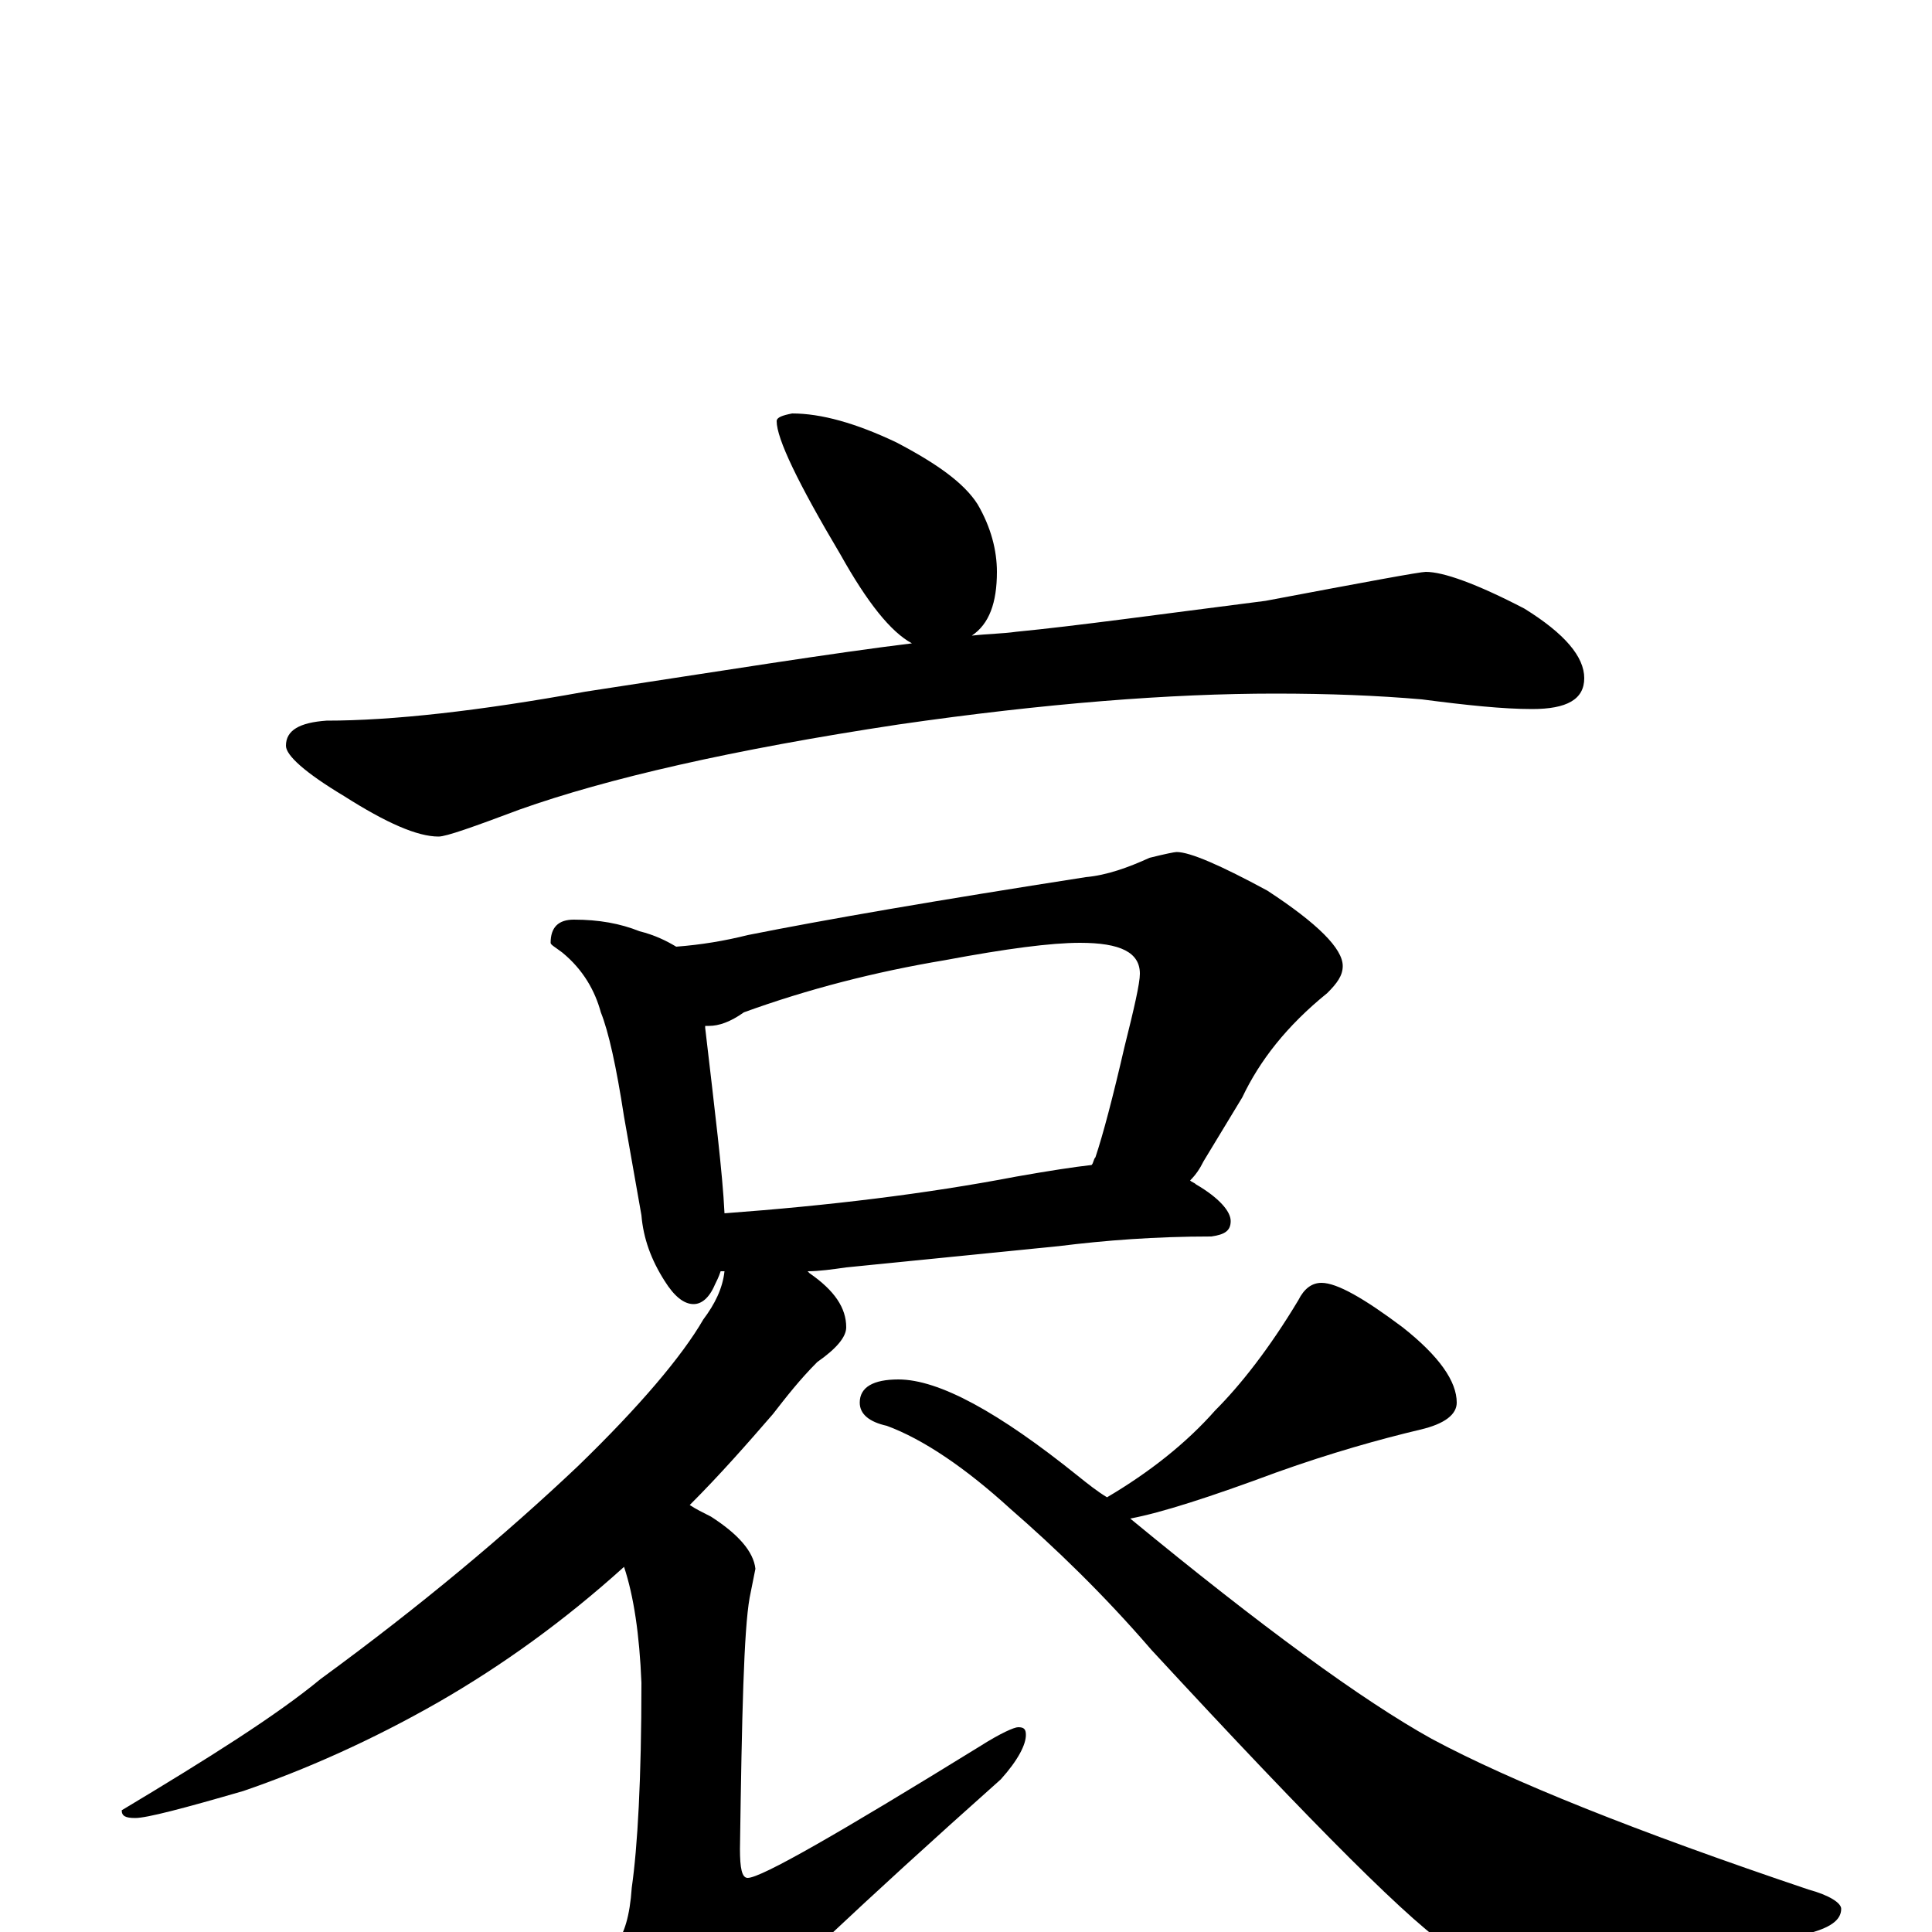
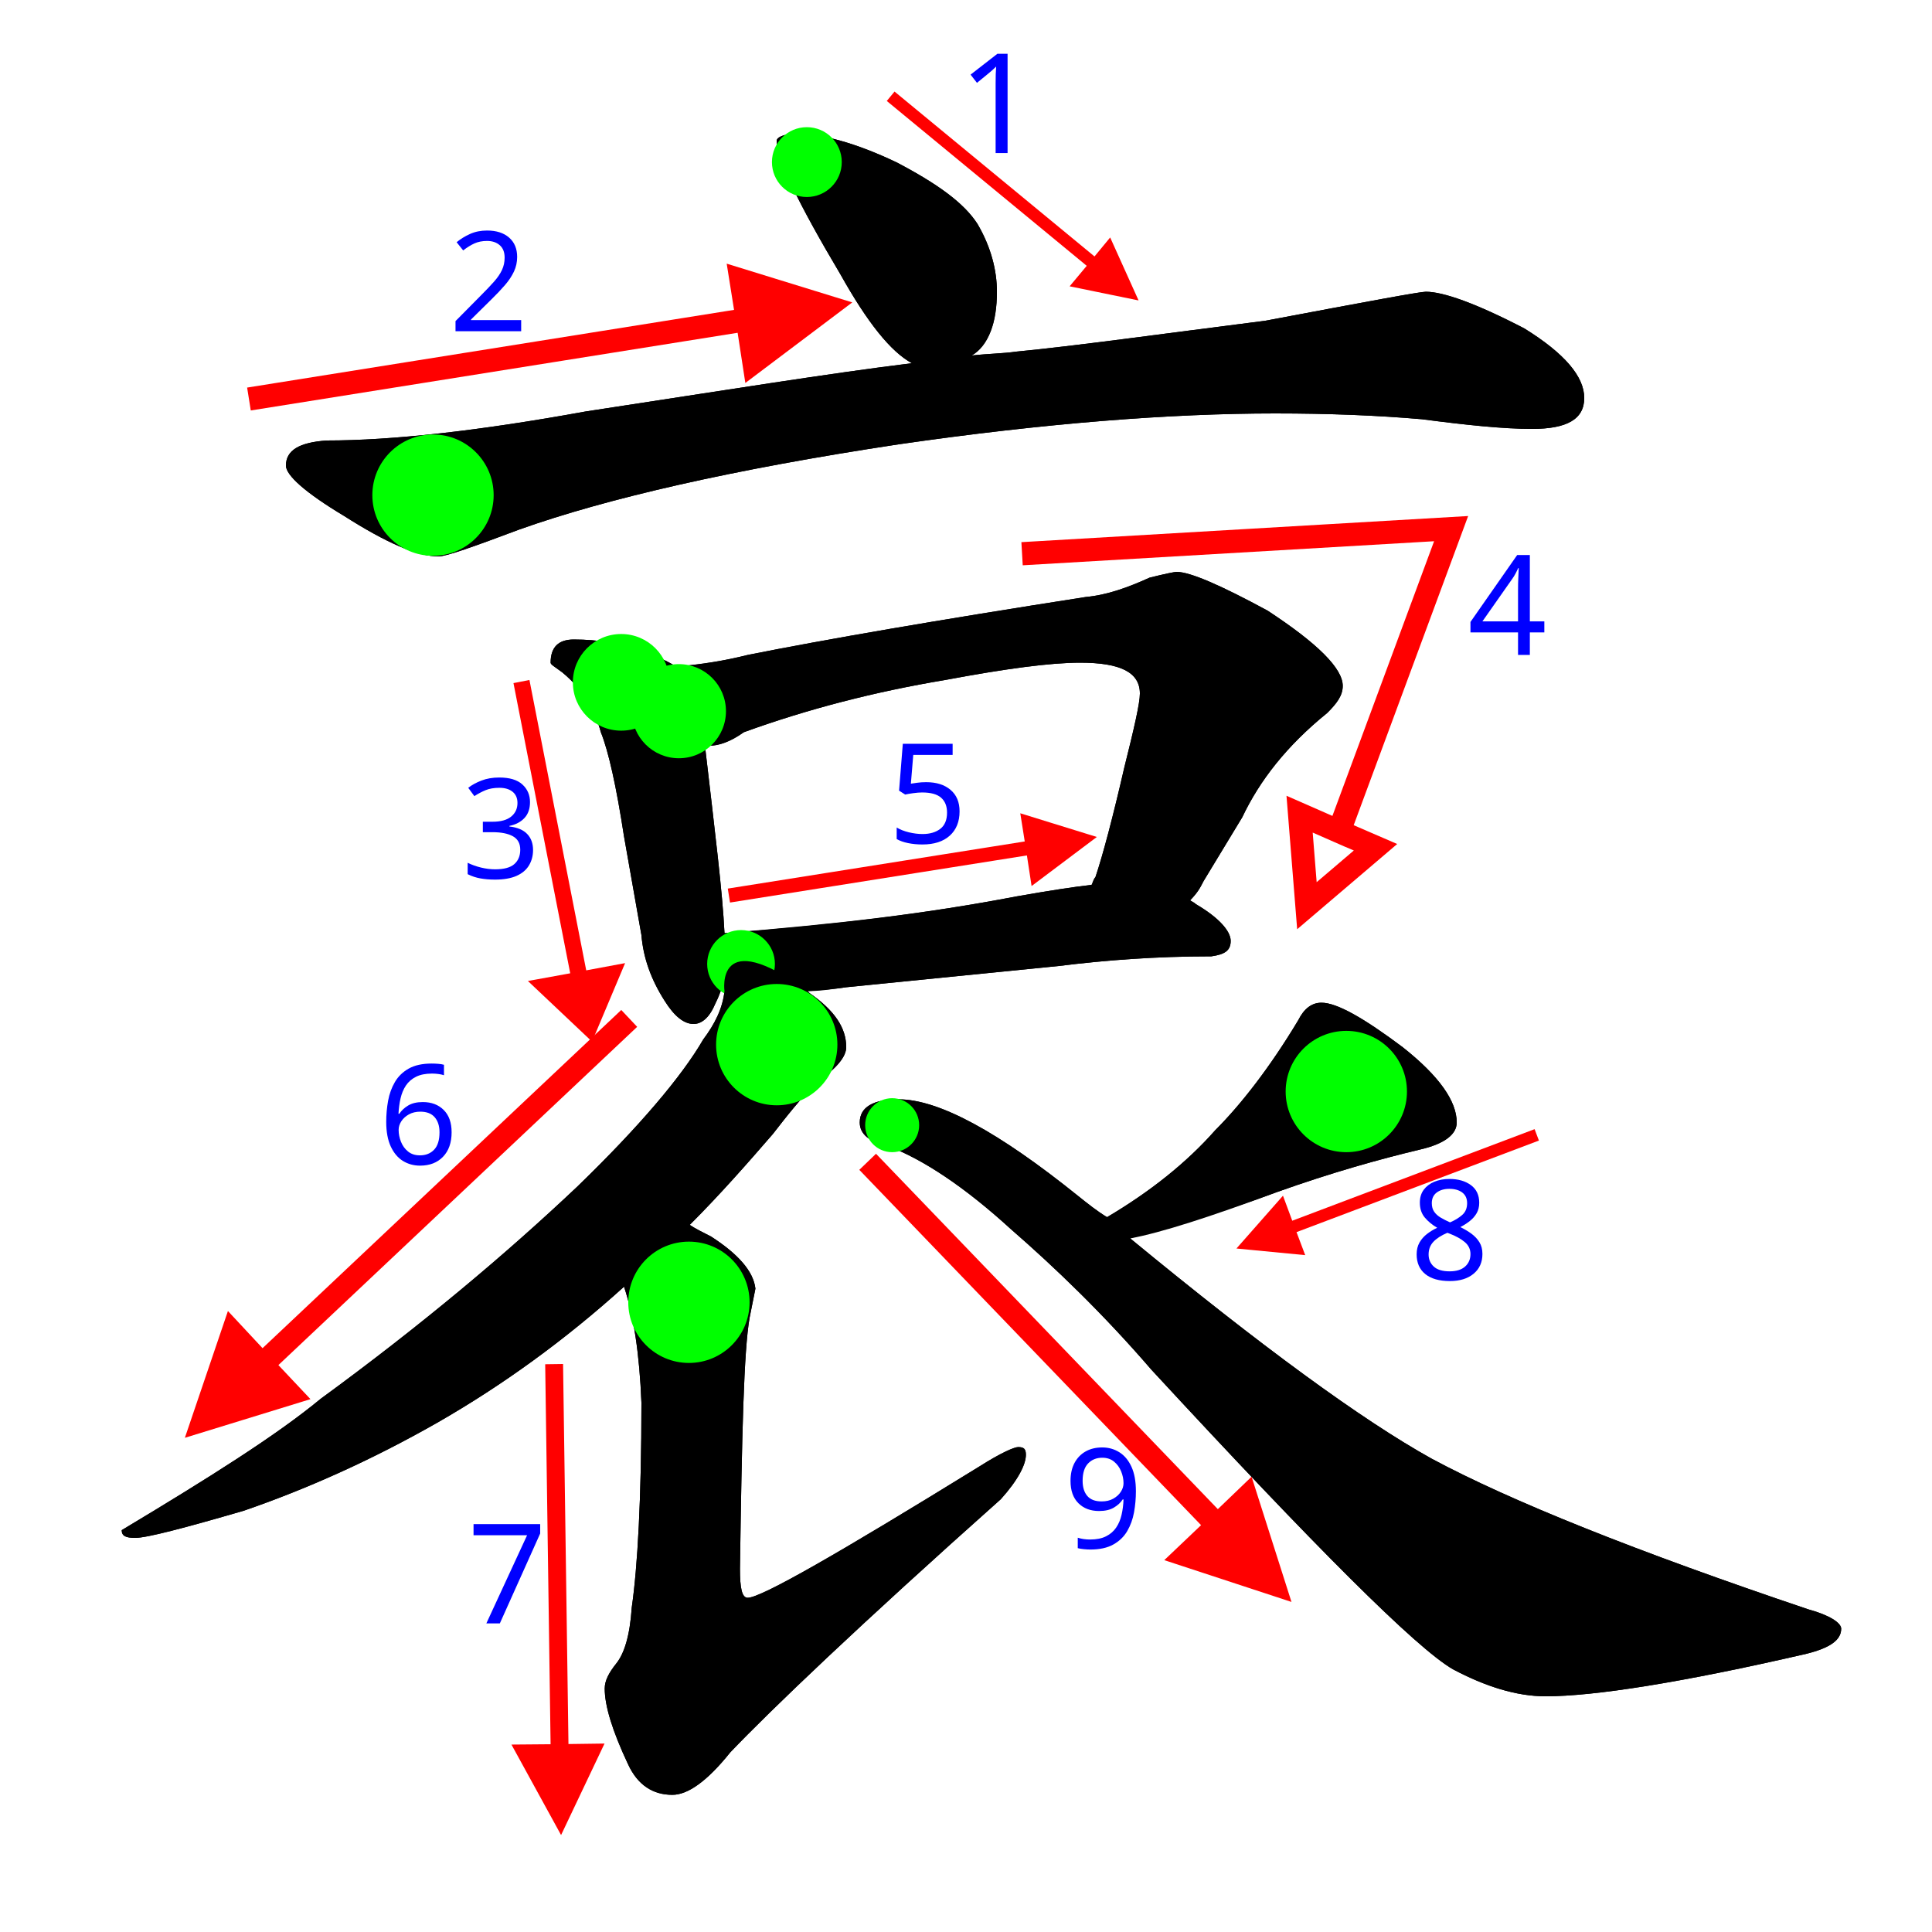
- <svg xmlns="http://www.w3.org/2000/svg" version="1.1" id="Layer_1" x="0px" y="145px" width="1000px" height="1000px" viewBox="0 0 1000 1000" enable-background="new 0 0 1000 1000" xml:space="preserve">
+ <svg xmlns="http://www.w3.org/2000/svg" version="1.1" x="0px" y="0px" width="1000px" height="1000px" viewBox="0 0 1000 1000" enable-background="new 0 0 1000 1000" xml:space="preserve">
  <g id="Layer_1">
-     <path id="glyph" transform="matrix(1 0 0 -1 0 1000)" d="M410,786C425,786 443,781 464,771C485,760 499,750 506,739C513,727 516,715 516,704C516,688 512,677 503,671C512,672 519,672 526,673C557,676 600,682 655,689C708,699 735,704 738,704C747,704 764,698 789,685C810,672 820,660 820,649C820,638 811,633 793,633C778,633 759,635 736,638C713,640 688,641 660,641C606,641 541,636 465,625C379,612 314,597 269,581C245,572 231,567 227,567C216,567 200,574 178,588C158,600 148,609 148,614C148,622 155,626 169,627C203,627 248,632 303,642C375,653 431,662 472,667C461,673 449,688 435,713C413,750 402,773 402,782C402,784 405,785 410,786M297,524C310,524 321,522 331,518C339,516 345,513 350,510C363,511 375,513 387,516C427,524 485,534 562,546C573,547 584,551 595,556C603,558 608,559 609,559C616,559 632,552 656,539C682,522 695,509 695,500C695,495 692,491 687,486C666,469 652,451 643,432l-20,-33C621,395 619,392 616,389C617,388 618,388 619,387C631,380 637,373 637,368C637,363 634,361 627,360C598,360 572,358 548,355l-110,-11C431,343 424,342 418,342l1,-1C432,332 438,323 438,313C438,308 433,302 423,295C414,286 407,277 400,268C387,253 373,237 357,221C360,219 364,217 368,215C382,206 390,197 391,188C390,183 389,178 388,173C385,156 384,113 383,43C383,33 384,28 387,28C394,28 434,51 507,96C518,103 525,106 527,106C530,106 531,105 531,102C531,97 527,89 518,79C445,14 399,-30 378,-52C366,-67 356,-74 348,-74C338,-74 330,-69 325,-58C317,-41 313,-28 313,-19C313,-15 315,-11 319,-6C323,-1 326,8 327,23C330,44 332,79 332,129C331,154 328,174 323,189C292,161 260,138 227,119C192,99 158,84 126,73C95,64 76,59 70,59C65,59 63,60 63,63C108,90 143,112 166,131C218,169 262,206 299,241C331,272 353,298 364,317C370,325 374,333 375,342C374,342 374,342 373,342C372,339 371,337 370,335C367,328 363,325 359,325C354,325 349,329 344,337C337,348 333,359 332,371l-9,51C319,448 315,466 311,476C308,487 302,498 291,507C287,510 285,511 285,512C285,520 289,524 297,524M375,372C429,376 479,382 526,391C543,394 556,396 565,397C566,398 566,400 567,401C571,413 576,432 582,458C587,478 590,491 590,496C590,507 580,512 559,512C544,512 521,509 489,503C453,497 418,488 385,476C378,471 372,469 367,469C366,469 366,469 365,469l0,-1C370,425 374,393 375,372M684,336C692,336 706,328 726,313C745,298 754,285 754,274C754,268 748,263 735,260C714,255 689,248 661,238C626,225 601,217 585,214C653,158 705,120 741,100C782,78 847,52 936,22C947,19 953,15 953,12C953,6 947,2 935,-1C870,-16 825,-23 800,-23C785,-23 769,-18 752,-9C733,2 681,54 596,146C571,175 546,199 523,219C500,240 478,255 459,262C450,264 445,268 445,274C445,282 452,286 465,286C486,286 517,269 558,236C563,232 568,228 573,225C595,238 614,253 629,270C642,283 657,302 672,327C675,333 679,336 684,336z" />
+     <g id="Layer_1_1_">
+       <path id="glyph" d="M410,69c15,0,33,5,54,15c21,11,35,21,42,32c7,12,10,24,10,35c0,16-4,27-13,33c9-1,16-1,23-2c31-3,74-9,129-16    c53-10,80-15,83-15c9,0,26,6,51,19c21,13,31,25,31,36s-9,16-27,16c-15,0-34-2-57-5c-23-2-48-3-76-3c-54,0-119,5-195,16    c-86,13-151,28-196,44c-24,9-38,14-42,14c-11,0-27-7-49-21c-20-12-30-21-30-26c0-8,7-12,21-13c34,0,79-5,134-15    c72-11,128-20,169-25c-11-6-23-21-37-46c-22-37-33-60-33-69C402,71,405,70,410,69 M297,331c13,0,24,2,34,6c8,2,14,5,19,8    c13-1,25-3,37-6c40-8,98-18,175-30c11-1,22-5,33-10c8-2,13-3,14-3c7,0,23,7,47,20c26,17,39,30,39,39c0,5-3,9-8,14    c-21,17-35,35-44,54l-20,33c-2,4-4,7-7,10c1,1,2,1,3,2c12,7,18,14,18,19s-3,7-10,8c-29,0-55,2-79,5l-110,11c-7,1-14,2-20,2l1,1    c13,9,19,18,19,28c0,5-5,11-15,18c-9,9-16,18-23,27c-13,15-27,31-43,47c3,2,7,4,11,6c14,9,22,18,23,27c-1,5-2,10-3,15    c-3,17-4,60-5,130c0,10,1,15,4,15c7,0,47-23,120-68c11-7,18-10,20-10c3,0,4,1,4,4c0,5-4,13-13,23c-73,65-119,109-140,131    c-12,15-22,22-30,22c-10,0-18-5-23-16c-8-17-12-30-12-39c0-4,2-8,6-13s7-14,8-29c3-21,5-56,5-106c-1-25-4-45-9-60    c-31,28-63,51-96,70c-35,20-69,35-101,46c-31,9-50,14-56,14c-5,0-7-1-7-4c45-27,80-49,103-68c52-38,96-75,133-110    c32-31,54-57,65-76c6-8,10-16,11-25c-1,0-1,0-2,0c-1,3-2,5-3,7c-3,7-7,10-11,10c-5,0-10-4-15-12c-7-11-11-22-12-34l-9-51    c-4-26-8-44-12-54c-3-11-9-22-20-31c-4-3-6-4-6-5C285,335,289,331,297,331 M375,483c54-4,104-10,151-19c17-3,30-5,39-6    c1-1,1-3,2-4c4-12,9-31,15-57c5-20,8-33,8-38c0-11-10-16-31-16c-15,0-38,3-70,9c-36,6-71,15-104,27c-7,5-13,7-18,7c-1,0-1,0-2,0v1    C370,430,374,462,375,483 M684,519c8,0,22,8,42,23c19,15,28,28,28,39c0,6-6,11-19,14c-21,5-46,12-74,22c-35,13-60,21-76,24    c68,56,120,94,156,114c41,22,106,48,195,78c11,3,17,7,17,10c0,6-6,10-18,13c-65,15-110,22-135,22c-15,0-31-5-48-14    c-19-11-71-63-156-155c-25-29-50-53-73-73c-23-21-45-36-64-43c-9-2-14-6-14-12c0-8,7-12,20-12c21,0,52,17,93,50c5,4,10,8,15,11    c22-13,41-28,56-45c13-13,28-32,43-57C675,522,679,519,684,519z" />
+     </g>
+   </g>
+   <g id="Layer_2_1_">
+     <path id="Stroke_8_" d="M410,69c15,0,33,5,54,15c21,11,35,21,42,32c7,12,10,24,10,35c0,16-4.5,28.25-13,33c-14.25,9-31,4-31,4   c-11-6-23-21-37-46c-22-37-33-60-33-69C402,71,405,70,410,69" />
+     <circle id="Start_Mark_8_" fill="#00FF00" cx="417.625" cy="83.898" r="18.072" />
+     <polyline id="Arrow_8_" fill="#FF0000" stroke="#FF0000" stroke-width="6.308" points="461.001,49.825 566.943,137.173    559.439,146.166 583.913,151.18 573.83,128.829 566.943,137.173  " />
+     <text transform="matrix(1 0 0 1 495.9578 79.2393)" fill="#0000FF" font-family="'MyriadPro-Regular'" font-size="72">1</text>
+   </g>
+   <g id="Layer_3_1_">
+     <path id="Stroke_7_" d="M503,184c9-1,16-1,23-2c31-3,74-9,129-16c53-10,80-15,83-15c9,0,26,6,51,19c21,13,31,25,31,36s-9,16-27,16   c-15,0-34-2-57-5c-23-2-48-3-76-3c-54,0-119,5-195,16c-86,13-151,28-196,44c-24,9-38,14-42,14c-11,0-27-7-49-21c-20-12-30-21-30-26   c0-8,7-12,21-13c34,0,79-5,134-15c72-11,128-20,169-25L503,184z" />
+     <circle id="Start_Mark_7_" fill="#00FF00" cx="224.119" cy="256.29" r="31.395" />
+     <polyline id="Arrow_7_" fill="#FF0000" stroke="#FF0000" stroke-width="12" points="128.857,206.535 386.809,165.371    390.192,187.395 428.151,158.796 383.577,145.044 386.809,165.371  " />
+     <text transform="matrix(1 0 0 1 232.3206 171.4473)" fill="#0000FF" font-family="'MyriadPro-Regular'" font-size="72">2</text>
+   </g>
+   <g id="Layer_4_1_">
+     <path id="Stroke_6_" d="M297,331c13,0,24,2,34,6c8,2,14,5,19,8c0,0,15.167,6.334,15,41c0,0.501,0,1,0,1c5,43,9,75,10,96 M375,483   c0,0,1.833,19.502-2,30c-1,2.668-2,5-3,7c-3,7-7,10-11,10c-5,0-10-4-15-12c-7-11-11-22-12-34l-9-51c-4-26-8-44-12-54   c-3-11-9-22-20-31c-4-3-6-4-6-5c0-8,4-12,12-12" />
+     <circle id="Start_Mark_6_" fill="#00FF00" cx="321.522" cy="353.174" r="25.011" />
+     <polyline id="Arrow_6_" fill="#FF0000" stroke="#FF0000" stroke-width="8.419" points="269.904,352.764 300.096,507.155    282.179,510.416 304.916,531.901 316.634,504.079 300.096,507.155  " />
+     <text transform="matrix(1 0 0 1 238.8279 454.5635)" fill="#0000FF" font-family="'MyriadPro-Regular'" font-size="72">3</text>
+   </g>
+   <g id="Layer_5_1_">
+     <path id="Stroke_5_" d="M565,458c0.672-1.668,1-3,2-4c4-12,9-31,15-57c5-20,8-33,8-38c0-11-10-16-31-16c-15,0-38,3-70,9   c-36,6-71,15-104,27c-7,5-13,7-18,7c-1,0-1.167,0.333-2,0c-43.833-12.667-30.167-42.167-15-41c13.333-1.167,25-3,37-6   c40-8,98-18,175-30c11-1,22-5,33-10c8-2,13-3,14-3c7,0,23,7,47,20c26,17,39,30,39,39c0,5-3,9-8,14c-21,17-35,35-44,54l-20,33   c-2,4-3.006,5.834-7,10C580.339,495.999,559.839,473.666,565,458z M684,519" />
+     <circle id="Start_Mark_5_" fill="#00FF00" cx="351.392" cy="368.109" r="24.362" />
+     <polyline id="Arrow_5_" fill="none" stroke="#FF0000" stroke-width="12" points="529.019,286.604 751.097,273.617 693.07,430.364    672.665,421.413 676.456,468.787 711.961,438.535 693.07,430.364  " />
+     <text transform="matrix(1 0 0 1 759.5935 338.9795)" fill="#0000FF" font-family="'MyriadPro-Regular'" font-size="72">4</text>
+   </g>
+   <g id="Layer_6_1_">
+     <path id="Stroke_4_" d="M375,483c60.333-5,104-10,151-19c17-3,30-5,39-6c0,0,29.667-3.667,51,8c1.667,1,2,1,3,2c12,7,18,14,18,19   s-3,7-10,8c-29,0-55,2-79,5l-110,11c-7,1-11.333,1.333-20,2s-29,0.333-43,0C352.999,506.5,350.165,487,375,483z" />
+     <circle id="Start_Mark_4_" fill="#00FF00" cx="383.564" cy="498.941" r="17.532" />
+     <polyline id="Arrow_4_" fill="#FF0000" stroke="#FF0000" stroke-width="7.317" points="377.276,463.544 534.588,438.58    536.639,452.011 559.801,434.593 532.629,426.184 534.588,438.58  " />
+     <text transform="matrix(1 0 0 1 459.5935 436.3818)" fill="#0000FF" font-family="'MyriadPro-Regular'" font-size="72">5</text>
+   </g>
+   <g id="Layer_7_1_">
+     <path id="Stroke_3_" d="M323,666c-31,28-63,51-96,70c-35,20-69,35-101,46c-31,9-50,14-56,14c-5,0-7-1-7-4c45-27,80-49,103-68   c52-38,96-75,133-110c32-31,54-57,65-76c6-8,10-16,11-25c0,0-5.125-35,43,0c0.75,0.625,1,1,1,1c13,9,19,18,19,28c0,5-5,11-15,18   c-9,9-16,18-23,27c-13,15-27,31-43,47L323,666z" />
+     <circle id="Start_Mark_3_" fill="#00FF00" cx="402.04" cy="540.705" r="31.395" />
+     <polyline id="Arrow_3_" fill="#FF0000" stroke="#FF0000" stroke-width="12" points="325.681,527.123 135.619,706.316    120.428,690.015 105.146,735.016 149.73,721.299 135.619,706.316  " />
+     <text transform="matrix(1 0 0 1 195.9573 602.6152)" fill="#0000FF" font-family="'MyriadPro-Regular'" font-size="72">6</text>
+   </g>
+   <g id="Layer_8_1_">
+     <path id="Stroke_2_" d="M357,634c1.833,1.329,7,4,11,6c14,9,22,18,23,27c-1,5-2,10-3,15c-3,17-4,60-5,130c0,10,1,15,4,15   c7,0,47-23,120-68c11-7,18-10,20-10c3,0,4,1,4,4c0,5-4,13-13,23c-73,65-119,109-140,131c-12,15-22,22-30,22c-10,0-18-5-23-16   c-8-17-12-30-12-39c0-4,2-8,6-13s7-14,8-29c3-21,5-56,5-106c-1-25-4-45-9-60C323,666,308.499,609.496,357,634z M375,483 M375,483" />
+     <circle id="Start_Mark_2_" fill="#00FF00" cx="356.587" cy="674.062" r="31.396" />
+     <polyline id="Arrow_2_" fill="#FF0000" stroke="#FF0000" stroke-width="9.25" points="286.815,706.064 289.675,907.4    272.5,907.544 290.116,939.665 305.539,907.184 289.675,907.4  " />
+     <text transform="matrix(1 0 0 1 241.9324 840.2773)" fill="#0000FF" font-family="'MyriadPro-Regular'" font-size="72">7</text>
+   </g>
+   <g id="Layer_9_1_">
+     <path id="Stroke_1_" d="M573,630c22-13,41-28,56-45c13-13,28-32,43-57c3-6,7-9,12-9c8,0,22,8,42,23c19,15,28,28,28,39   c0,6-6,11-19,14c-21,5-46,12-74,22c-35,13-56.383,17.357-76,24S573,630,573,630z" />
+     <circle id="Start_Mark_1_" fill="#00FF00" cx="696.847" cy="564.971" r="31.395" />
+     <polyline id="Arrow_1_" fill="#FF0000" stroke="#FF0000" stroke-width="6.306" points="795.423,587.4 667.016,635.912    662.942,624.935 646.435,643.676 670.834,646.032 667.016,635.912  " />
+     <text transform="matrix(1 0 0 1 729.7234 662.3564)" fill="#0000FF" font-family="'MyriadPro-Regular'" font-size="72">8</text>
+   </g>
+   <g id="Layer_10_1_">
+     <path id="Stroke" d="M585,641c68,56,120,94,156,114c41,22,106,48,195,78c11,3,17,7,17,10c0,6-6,10-18,13c-65,15-110,22-135,22   c-15,0-31-5-48-14c-19-11-71-63-156-155c-25-29-50-53-73-73c-23-21-45-36-64-43c-9-2-14-6-14-12c0-8,7-12,20-12c21,0,52,17,93,50   c5,4,10,8,15,11L585,641z" />
+     <circle id="Start_Mark" fill="#00FF00" cx="461.782" cy="582.395" r="13.972" />
+     <polyline id="Arrow" fill="#FF0000" stroke="#FF0000" stroke-width="12" points="449.099,601.347 630.183,789.609 614.034,804.962    659.186,819.795 645.025,775.35 630.183,789.609  " />
+     <text transform="matrix(1 0 0 1 550.5027 801.3174)" fill="#0000FF" font-family="'MyriadPro-Regular'" font-size="72">9</text>
  </g>
</svg>
